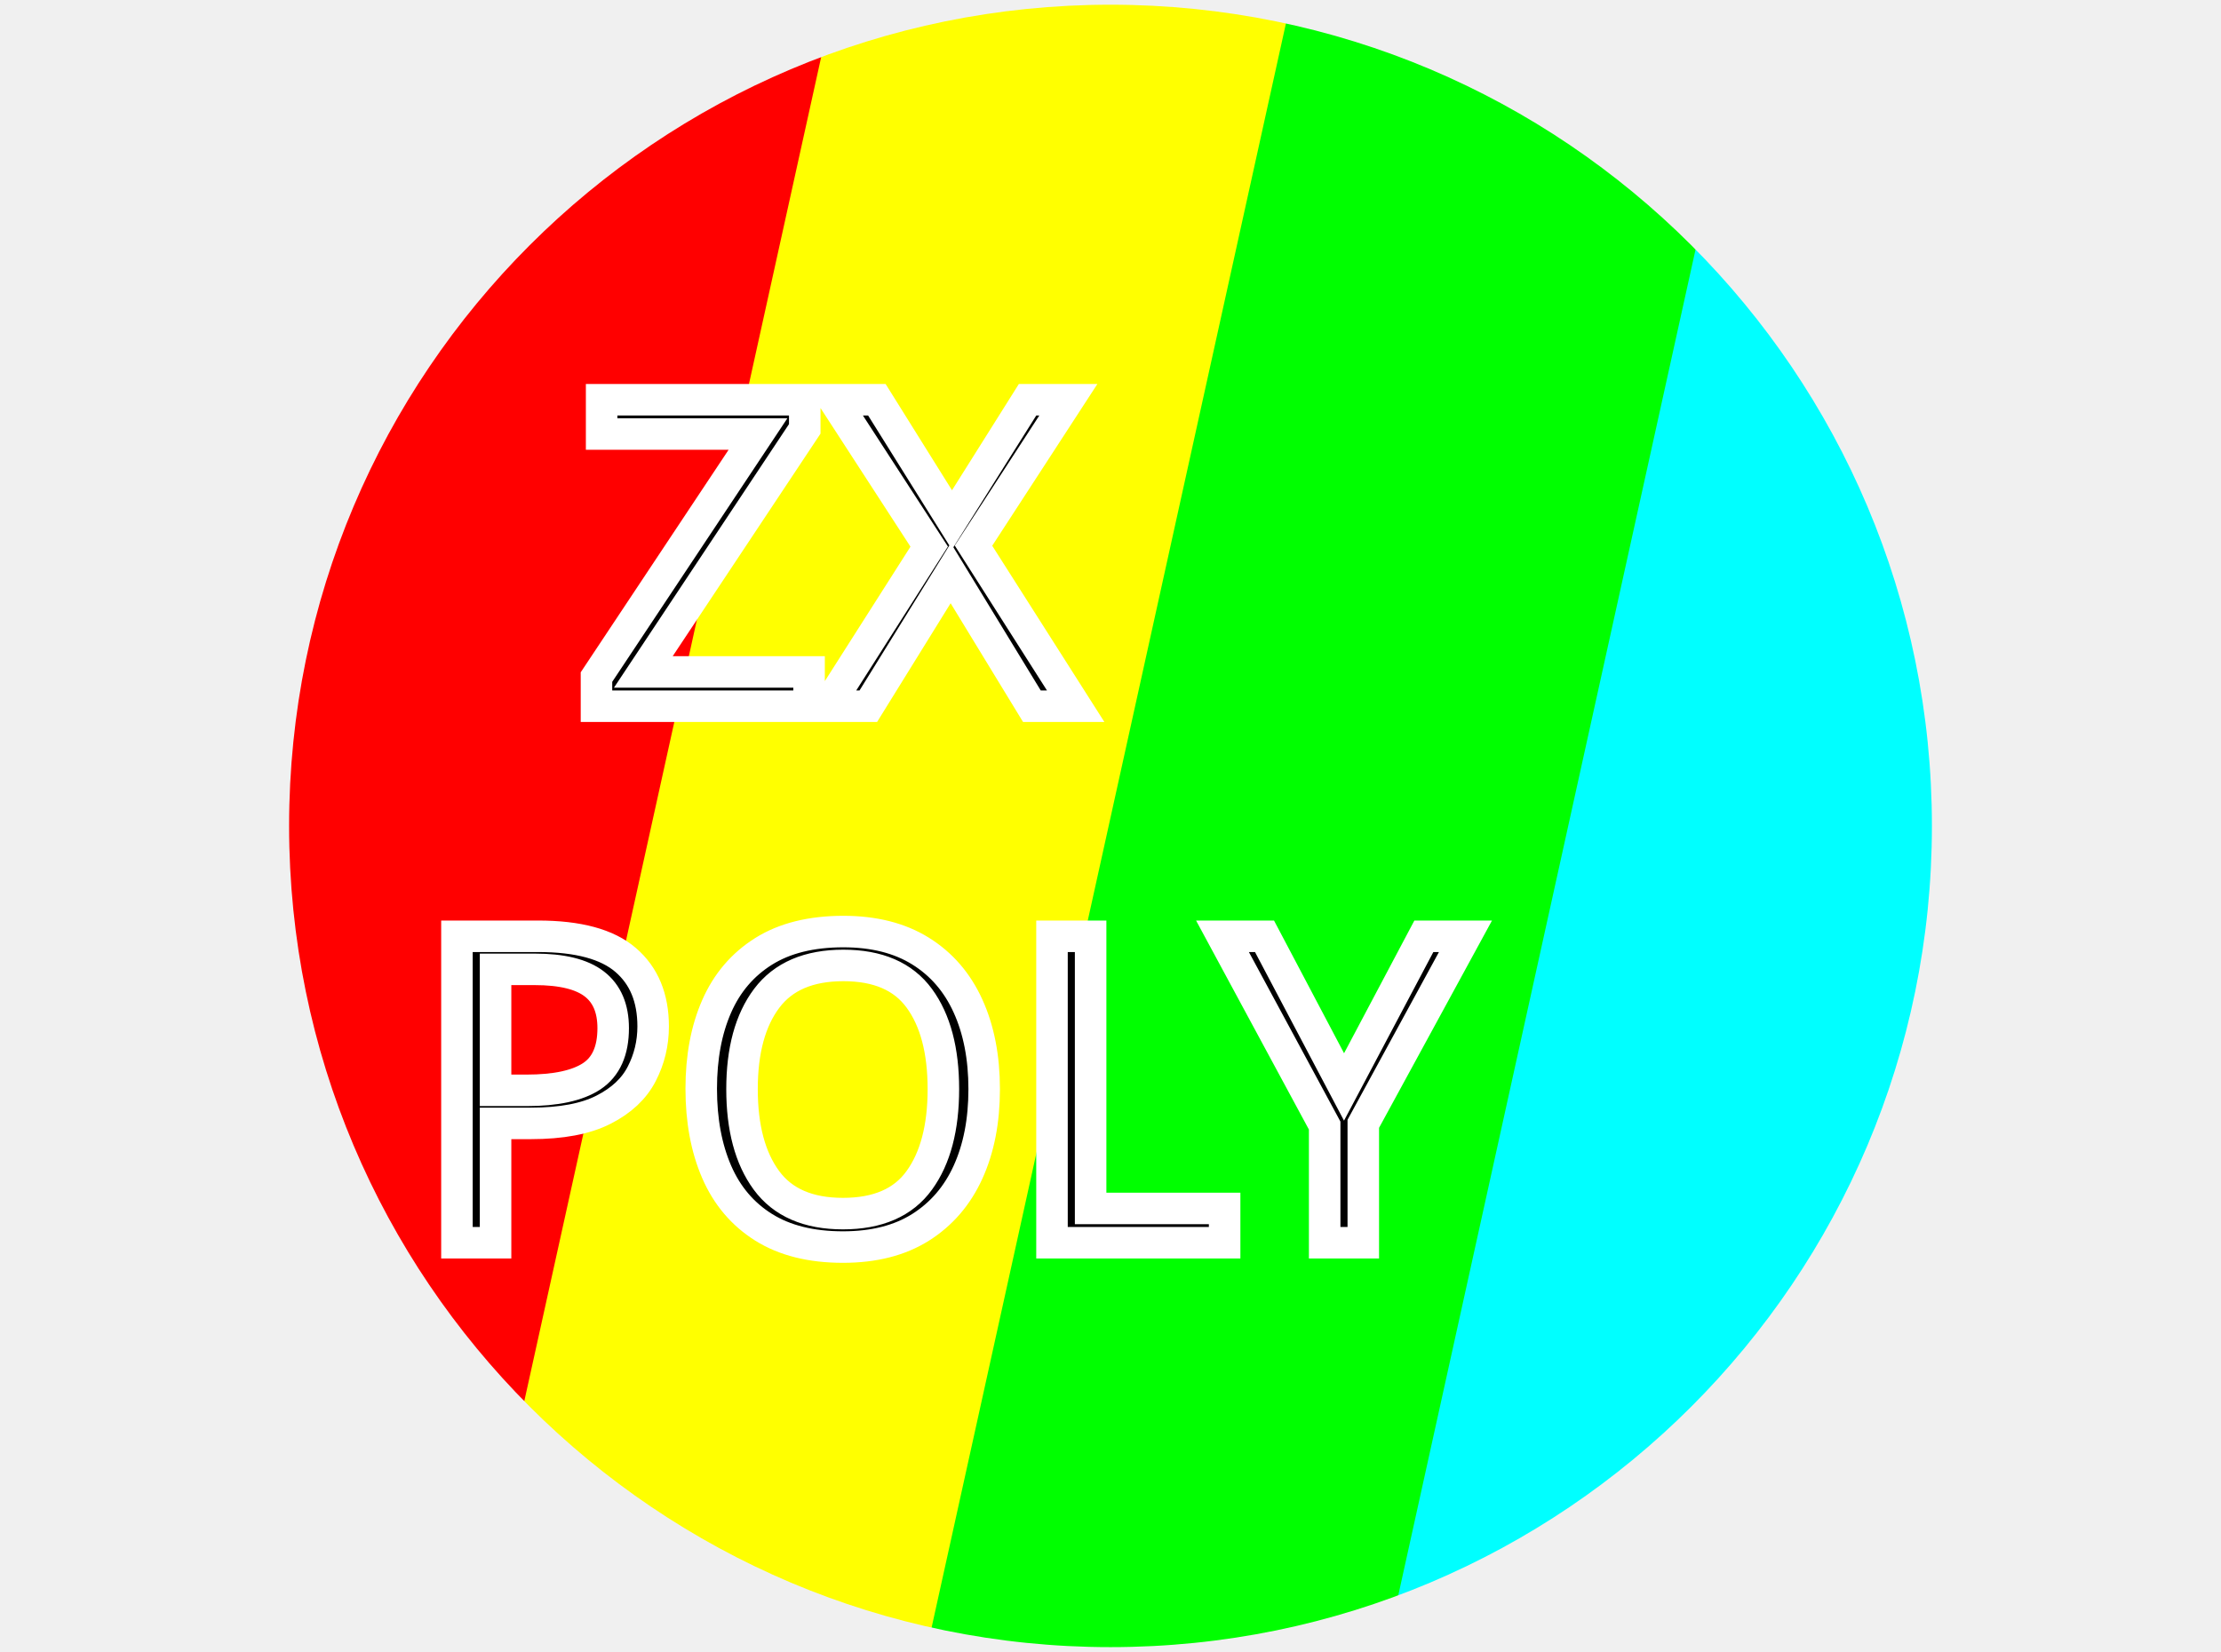
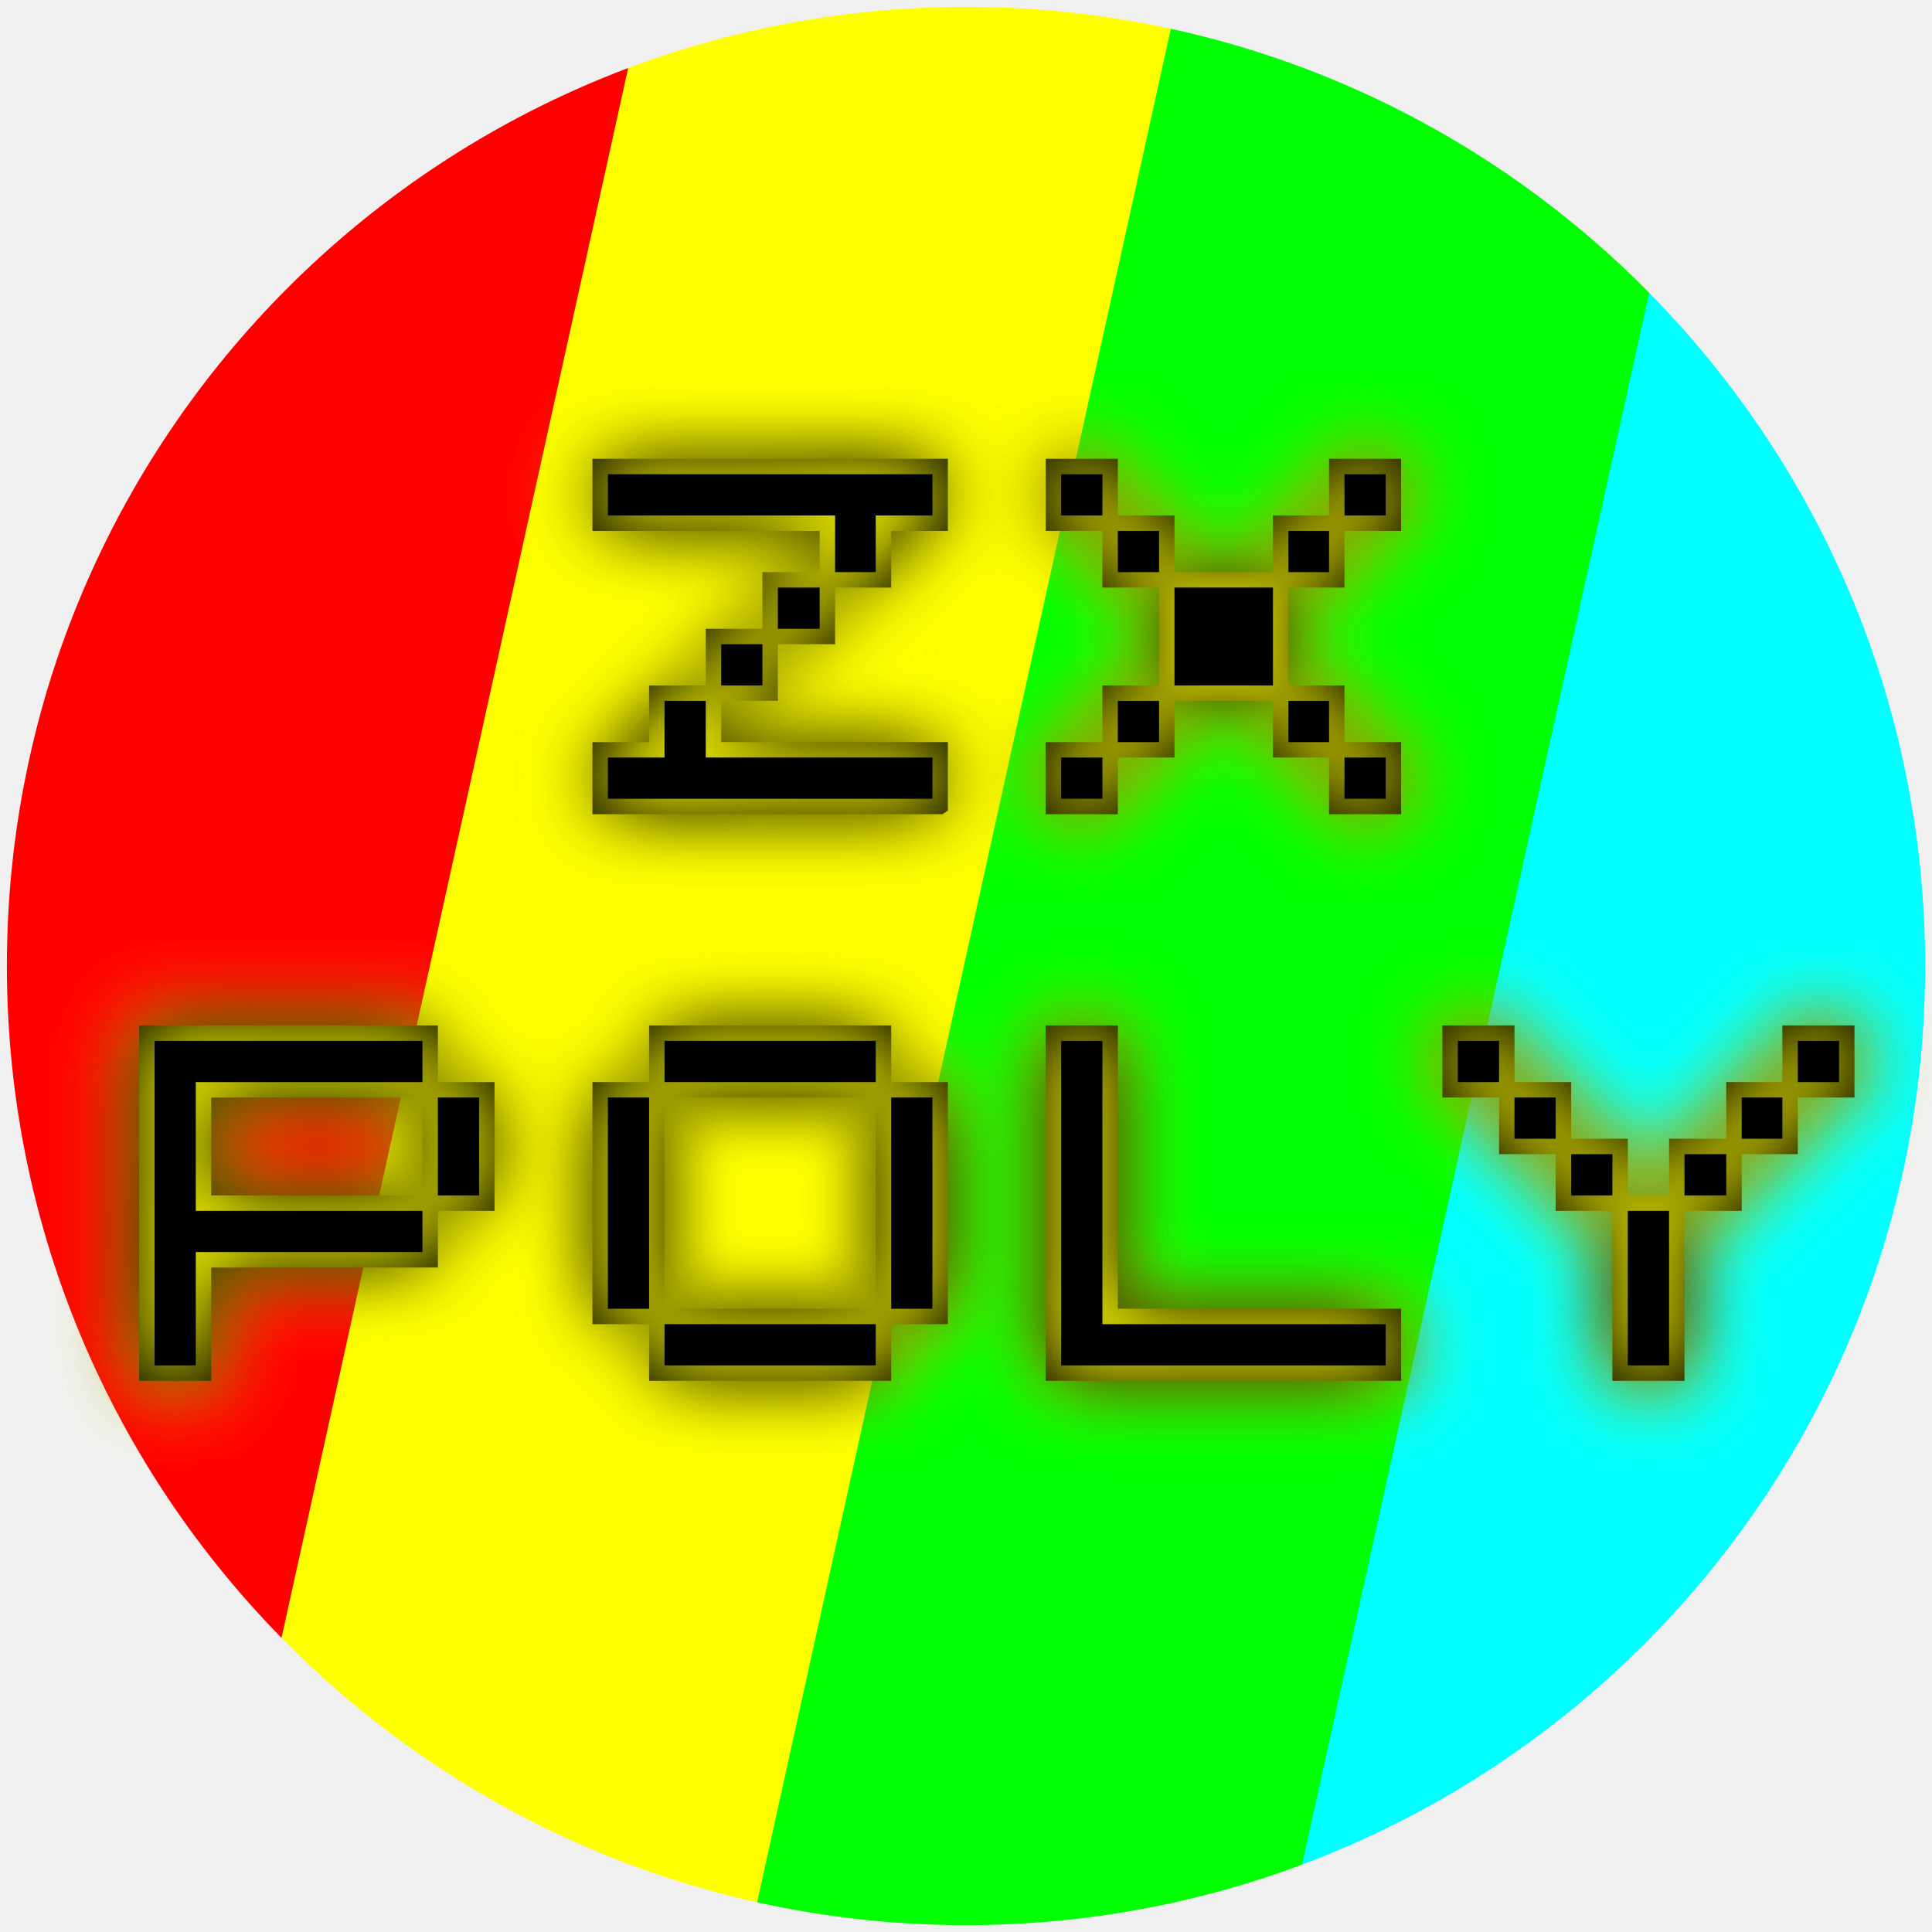
- <svg xmlns="http://www.w3.org/2000/svg" id="svg3390" version="1.1" width="336.921" height="250.648" viewBox="0 0 336.921 250.648">
+ <svg xmlns="http://www.w3.org/2000/svg" id="svg3390" version="1.1" width="251" height="251" viewBox="0 0 251 251">
  <defs id="defs3394">
    <mask maskUnits="userSpaceOnUse" id="mask4280">
      <ellipse ry="40.739" rx="99.635" cy="40.973" cx="134.702" id="ellipse4282" style="fill:#ffffff;fill-opacity:1;stroke:none;stroke-width:2.266;stroke-linecap:square;stroke-linejoin:miter;stroke-miterlimit:4;stroke-dasharray:none;stroke-opacity:1" />
    </mask>
+     <filter y="-0.25" height="1.5" style="color-interpolation-filters:sRGB" id="filter4143">
+       <feGaussianBlur stdDeviation="5" result="result6" id="feGaussianBlur4145" />
+       <feComposite result="result8" in="SourceGraphic" operator="atop" in2="result6" id="feComposite4147" />
+       <feComposite result="result9" operator="over" in2="SourceAlpha" in="result8" id="feComposite4149" />
+       <feColorMatrix values="1 0 0 0 0 0 1 0 0 0 0 0 1 0 0 0 0 0 1 0 " result="result10" id="feColorMatrix4151" />
+       <feBlend in="result10" mode="normal" in2="result6" id="feBlend4153" />
+     </filter>
  </defs>
-   <g id="g4215" transform="scale(1.25062,3.058665)" mask="url(#mask4280)">
-     <g transform="matrix(1,0,0.2700422,1,-134.9389,-110.4488)" id="g3493">
-       <rect style="fill:#ff0000;stroke:none" id="rect3434" width="57.052" height="105.463" x="238.849" y="142.145" transform="matrix(1,0,-0.6294811,0.7770158,0,0)" />
-       <rect style="fill:#ffff00;stroke:none" id="rect3434-0" width="57.052" height="105.463" x="295.727" y="142.145" transform="matrix(1,0,-0.6294811,0.7770158,0,0)" />
-       <rect style="fill:#00ff00;stroke:none" id="rect3434-04" width="57.052" height="105.463" x="351.199" y="142.145" transform="matrix(1,0,-0.6294811,0.7770158,0,0)" />
-       <rect style="fill:#00ffff;stroke:none" id="rect3434-5" width="57.052" height="105.463" x="406.942" y="142.145" transform="matrix(1,0,-0.6294811,0.7770158,0,0)" />
+   <g id="g4168" transform="translate(-42.96052,0.8237817)">
+     <g mask="url(#mask4280)" transform="matrix(1.25062,0,0,3.058665,4.4387648e-6,-0.647572)" id="g4215">
+       <g id="g3493" transform="matrix(1,0,0.2700422,1,-134.9389,-110.4488)">
+         <rect transform="matrix(1,0,-0.6294811,0.7770158,0,0)" y="142.145" x="238.849" height="105.463" width="57.052" id="rect3434" style="fill:#ff0000;stroke:none" />
+         <rect transform="matrix(1,0,-0.6294811,0.7770158,0,0)" y="142.145" x="295.727" height="105.463" width="57.052" id="rect3434-0" style="fill:#ffff00;stroke:none" />
+         <rect transform="matrix(1,0,-0.6294811,0.7770158,0,0)" y="142.145" x="351.199" height="105.463" width="57.052" id="rect3434-04" style="fill:#00ff00;stroke:none" />
+         <rect transform="matrix(1,0,-0.6294811,0.7770158,0,0)" y="142.145" x="406.942" height="105.463" width="57.052" id="rect3434-5" style="fill:#00ffff;stroke:none" />
+       </g>
+     </g>
+     <g transform="translate(2.13738,0.9596638)" id="text4228" style="font-style:normal;font-weight:normal;font-size:58.892px;line-height:125%;font-family:Sans;letter-spacing:0px;word-spacing:0px;fill:#000000;fill-opacity:1;stroke:#ffff00;stroke-width:2.006;stroke-linecap:butt;stroke-linejoin:miter;stroke-miterlimit:4;stroke-dasharray:none;stroke-opacity:1;filter:url(#filter4143)">
+       <path id="path4156" style="font-style:normal;font-variant:normal;font-weight:normal;font-stretch:normal;font-family:'ZX Spectrum';-inkscape-font-specification:'ZX Spectrum';text-align:center;text-anchor:middle;stroke:#ffff00;stroke-width:2.006;stroke-miterlimit:4;stroke-dasharray:none" d="m 162.962,102.994 0,-7.361 -29.446,0 0,-14.723 14.797,0 0,-14.723 -29.52,0 0,-7.362 44.169,0 0,7.362 -7.362,0 0,7.362 -14.723,0 0,14.723 -14.723,0 0,7.362 -7.362,0 0,7.361 44.169,0 z" />
+       <path id="path4158" style="font-style:normal;font-variant:normal;font-weight:normal;font-stretch:normal;font-family:'ZX Spectrum';-inkscape-font-specification:'ZX Spectrum';text-align:center;text-anchor:middle;stroke:#ffff00;stroke-width:2.006;stroke-miterlimit:4;stroke-dasharray:none" d="m 221.854,102.994 -7.362,0 0,-14.723 -29.446,0 0,14.723 -7.362,0 0,-7.361 14.723,0 0,-29.446 -14.723,0 0,-7.362 7.362,0 0,14.723 29.446,0 0,-14.723 7.362,0 0,7.362 -14.649,0 0,29.446 14.649,0 0,7.361 z" />
+       <path id="path4160" style="font-style:normal;font-variant:normal;font-weight:normal;font-stretch:normal;font-family:'ZX Spectrum';-inkscape-font-specification:'ZX Spectrum';text-align:center;text-anchor:middle;stroke:#ffff00;stroke-width:2.006;stroke-miterlimit:4;stroke-dasharray:none" d="m 59.901,176.609 0,-44.169 36.808,0 0,29.446 -29.446,0 0,14.723 -7.362,0 z m 44.169,-36.807 -36.808,0 0,14.723 36.808,0 0,-14.723 z" />
+       <path id="path4162" style="font-style:normal;font-variant:normal;font-weight:normal;font-stretch:normal;font-family:'ZX Spectrum';-inkscape-font-specification:'ZX Spectrum';text-align:center;text-anchor:middle;stroke:#ffff00;stroke-width:2.006;stroke-miterlimit:4;stroke-dasharray:none" d="m 118.793,139.801 0,29.446 44.169,0 0,-29.446 -44.169,0 z m 7.362,-7.362 29.446,0 0,44.169 -29.446,0 0,-44.169 z" />
+       <path id="path4164" style="font-style:normal;font-variant:normal;font-weight:normal;font-stretch:normal;font-family:'ZX Spectrum';-inkscape-font-specification:'ZX Spectrum';text-align:center;text-anchor:middle;stroke:#ffff00;stroke-width:2.006;stroke-miterlimit:4;stroke-dasharray:none" d="m 177.685,176.609 44.169,0 0,-7.362 -36.807,0 0,-36.807 -7.362,0 0,44.169 z" />
+       <path id="path4166" style="font-style:normal;font-variant:normal;font-weight:normal;font-stretch:normal;font-family:'ZX Spectrum';-inkscape-font-specification:'ZX Spectrum';text-align:center;text-anchor:middle;stroke:#ffff00;stroke-width:2.006;stroke-miterlimit:4;stroke-dasharray:none" d="m 280.746,139.801 -14.649,0 0,14.723 -22.158,0 0,-14.723 -14.723,0 0,-7.362 7.362,0 0,14.723 14.723,0 0,29.446 7.362,0 0,-29.446 14.723,0 0,-14.723 7.362,0 0,7.362 z" />
    </g>
  </g>
-   <text xml:space="preserve" style="font-style:normal;font-weight:normal;font-size:65.131px;line-height:125%;font-family:Sans;letter-spacing:0px;word-spacing:0px;fill:#000000;fill-opacity:1;stroke:#ffffff;stroke-width:4.781;stroke-linecap:butt;stroke-linejoin:miter;stroke-miterlimit:4;stroke-dasharray:none;stroke-opacity:1" x="168.059" y="107.157" id="text4228">
-     <tspan id="tspan4230" x="168.059" y="107.157" style="font-style:normal;font-variant:normal;font-weight:500;font-stretch:normal;font-family:'Shaston 320';-inkscape-font-specification:'Shaston 320 Medium';text-align:center;text-anchor:middle;stroke:#ffffff;stroke-width:4.781;stroke-miterlimit:4;stroke-dasharray:none">ZX</tspan>
-     <tspan x="168.059" y="188.571" id="tspan4232" style="font-style:normal;font-variant:normal;font-weight:500;font-stretch:normal;font-family:'Shaston 320';-inkscape-font-specification:'Shaston 320 Medium';text-align:center;text-anchor:middle;stroke:#ffffff;stroke-width:4.781;stroke-miterlimit:4;stroke-dasharray:none">POLY</tspan>
-   </text>
</svg>
